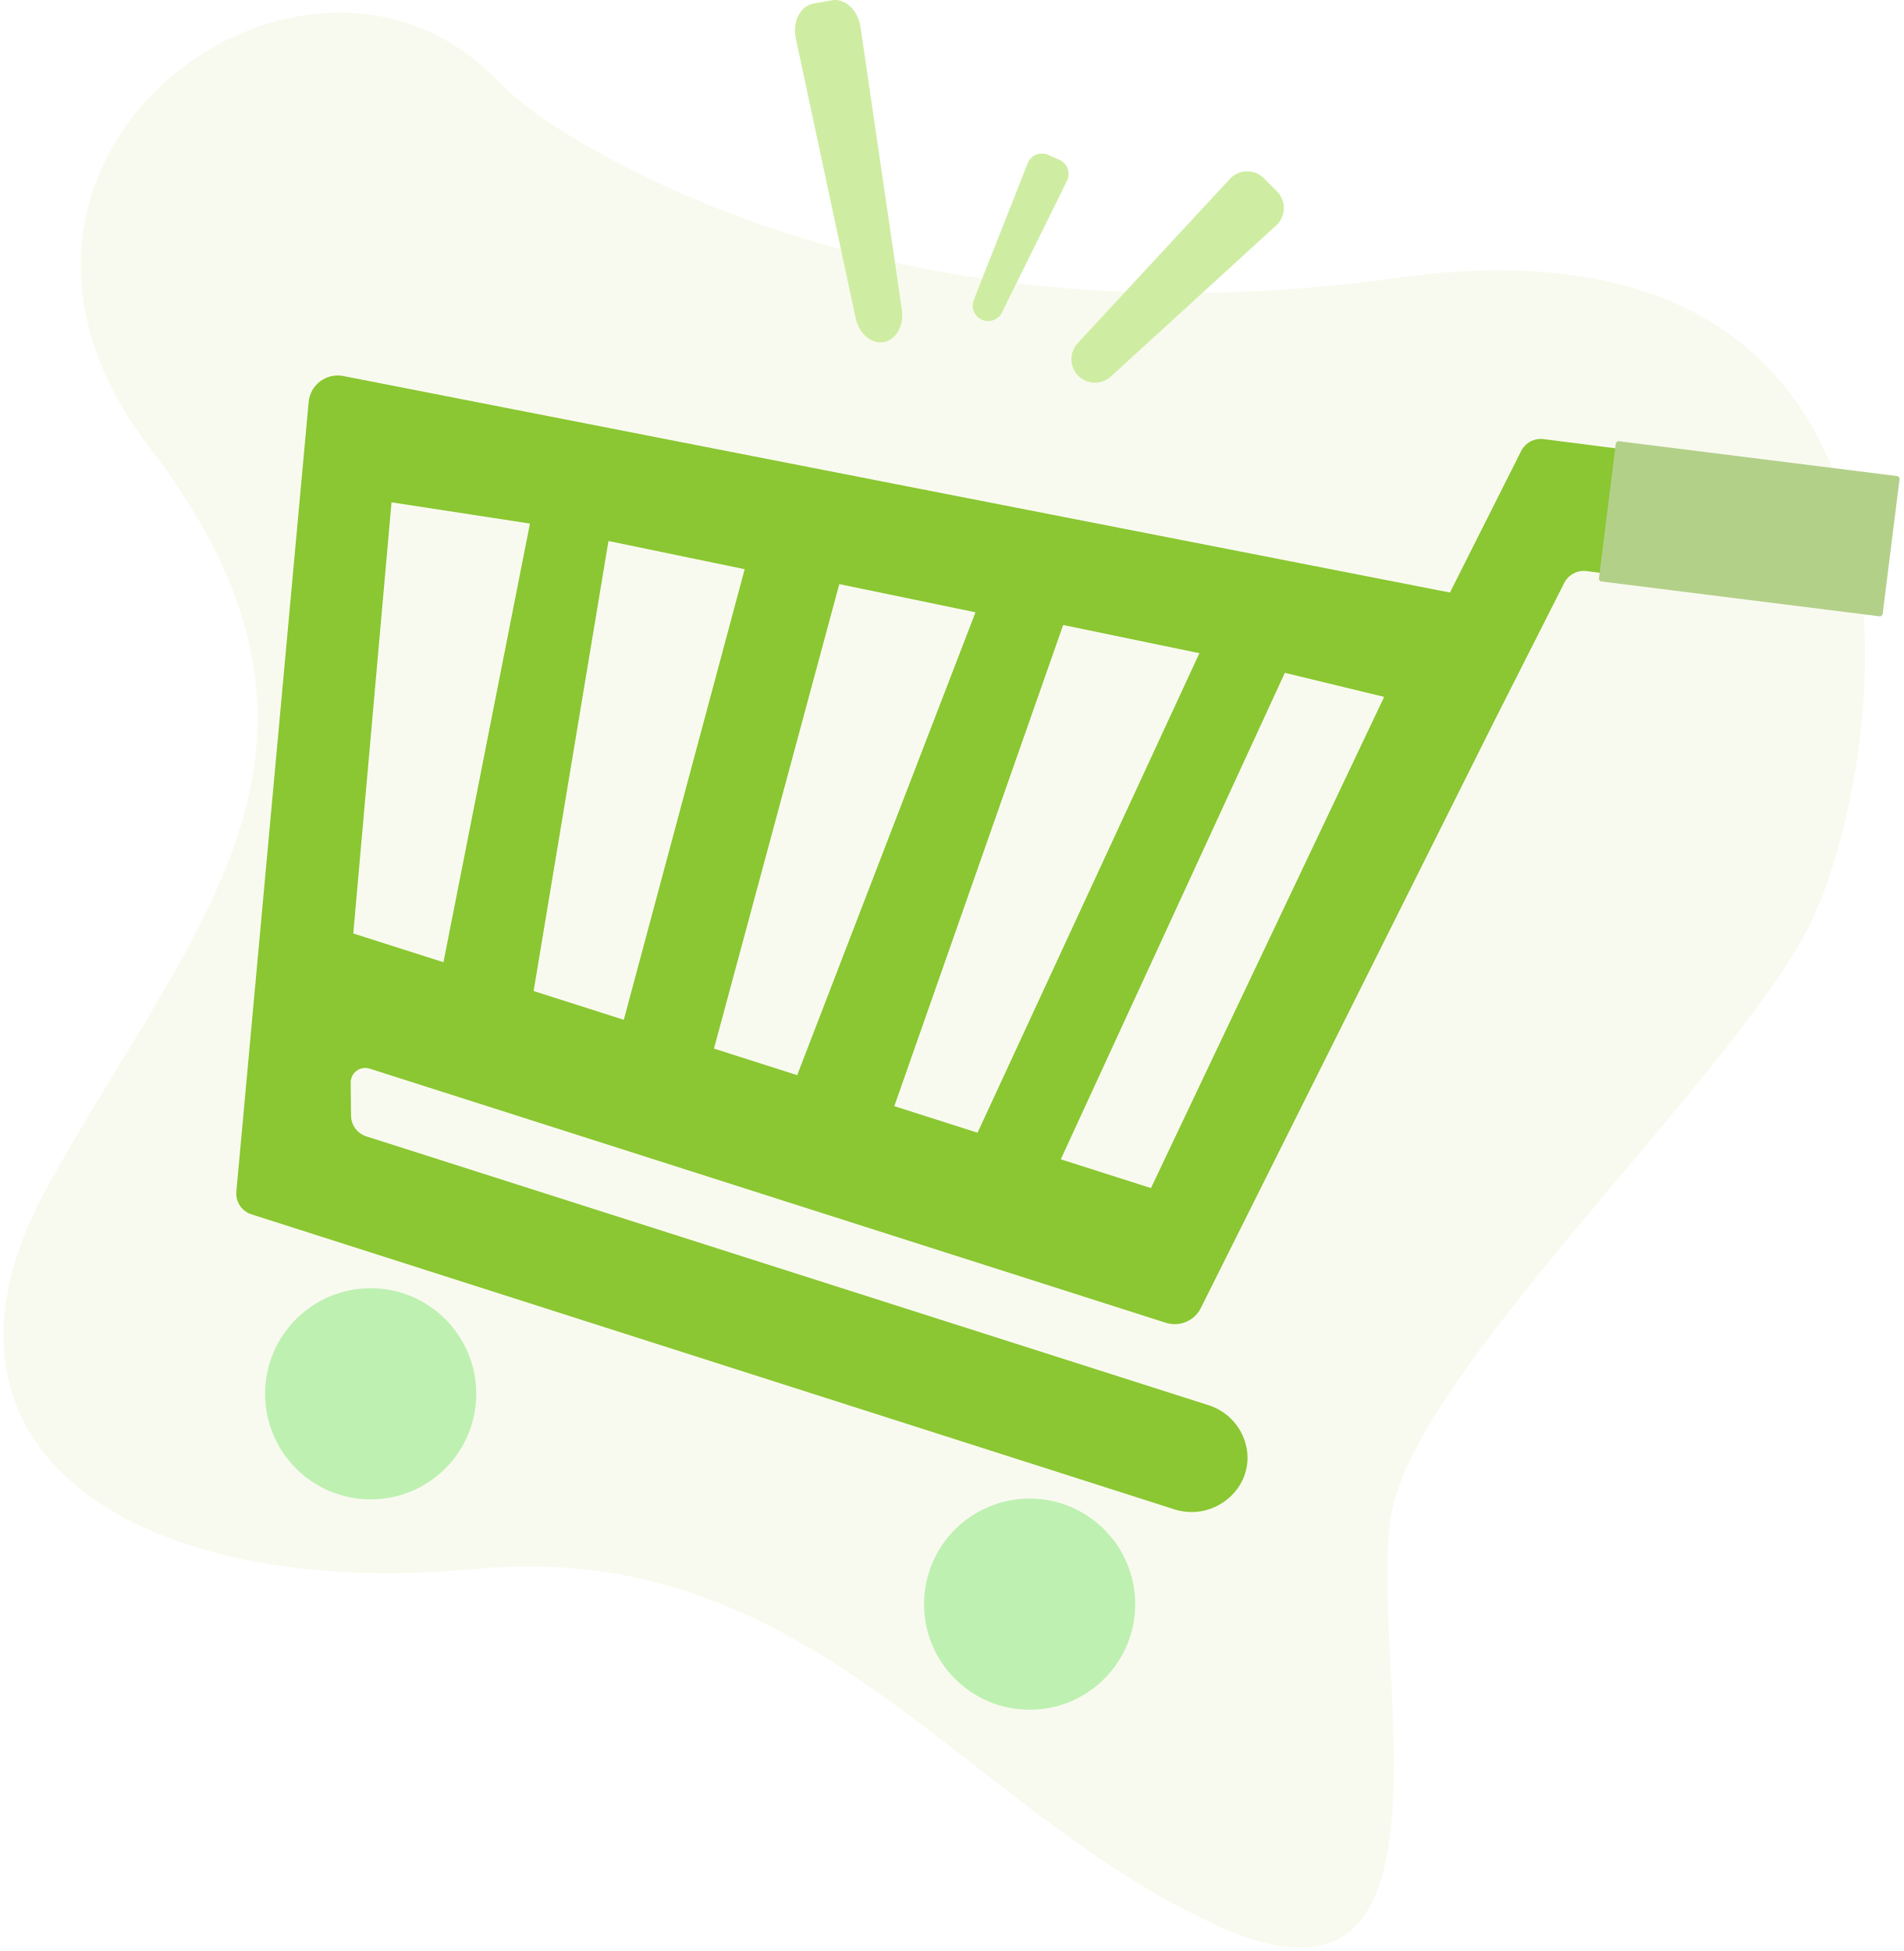
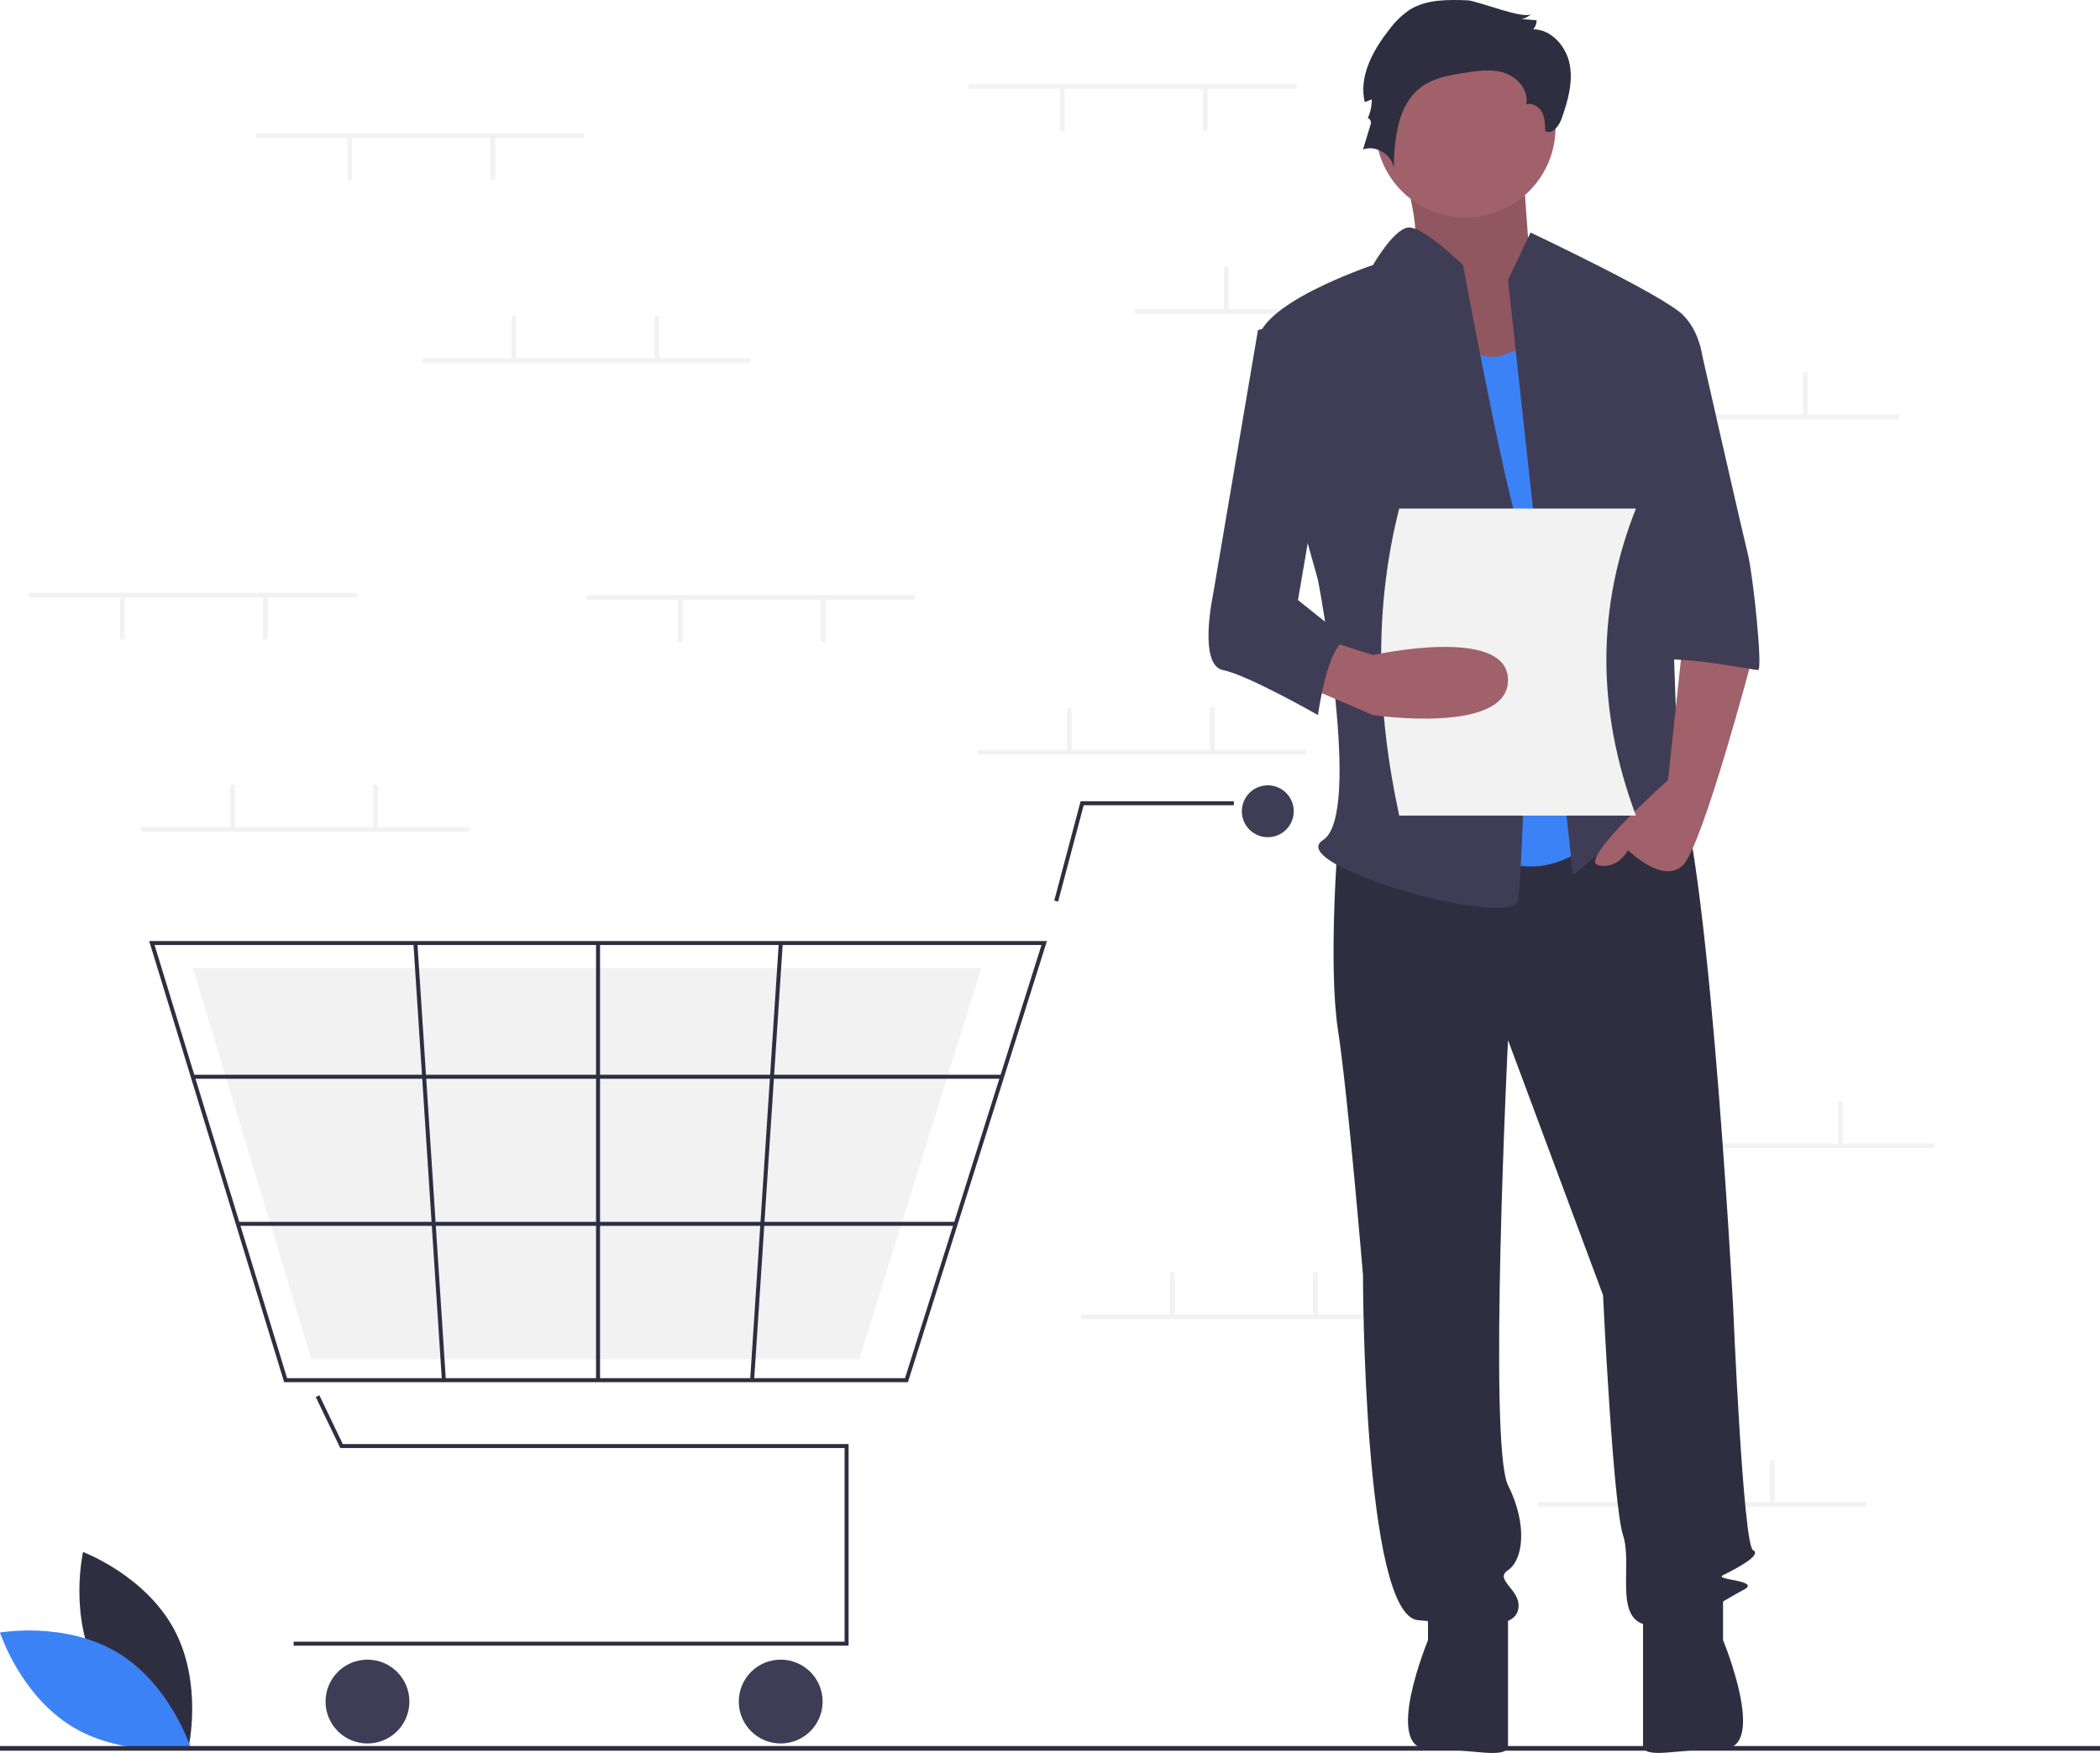
- <svg xmlns="http://www.w3.org/2000/svg" width="200" height="205" viewBox="0 0 200 205" fill="none">
-   <path d="M51.783 7.981C53.503 9.685 55.316 11.288 57.331 12.629C67.615 19.469 98.212 35.926 146.738 29.2C207.371 20.797 198.476 81.759 189.751 98.007C181.026 114.254 148.939 144.039 146.244 158.962C143.549 173.885 155.082 214.644 128.061 202.413C101.04 190.183 85.43 161.536 49.962 164.865C14.495 168.195 -10.567 152.478 5.133 124.398C20.833 96.318 39.604 78.198 15.645 46.92C-7.648 16.513 31.587 -12.02 51.783 7.981Z" fill="#F9FAEF" />
-   <path d="M113.306 39.483C112.857 39.031 112.599 38.422 112.588 37.784C112.577 37.146 112.813 36.528 113.247 36.06L129.245 18.793C129.472 18.548 129.745 18.352 130.05 18.216C130.354 18.079 130.683 18.006 131.016 18.001C131.35 17.995 131.681 18.056 131.99 18.182C132.299 18.307 132.579 18.494 132.814 18.731L134.195 20.121C134.43 20.358 134.615 20.64 134.738 20.95C134.861 21.259 134.921 21.591 134.913 21.924C134.904 22.258 134.829 22.586 134.691 22.889C134.553 23.193 134.354 23.465 134.108 23.69L116.729 39.567C116.258 39.997 115.639 40.229 115.001 40.213C114.363 40.198 113.756 39.936 113.306 39.483Z" fill="#CEEDA2" />
-   <path d="M103.179 33.597C102.797 33.428 102.495 33.117 102.336 32.73C102.177 32.343 102.174 31.91 102.328 31.52L107.99 17.161C108.07 16.958 108.19 16.773 108.344 16.617C108.497 16.462 108.681 16.339 108.883 16.256C109.086 16.173 109.302 16.132 109.521 16.135C109.74 16.138 109.955 16.185 110.155 16.274L111.33 16.794C111.53 16.883 111.71 17.011 111.859 17.171C112.008 17.331 112.123 17.519 112.198 17.725C112.272 17.93 112.304 18.149 112.292 18.367C112.28 18.585 112.224 18.799 112.127 18.995L105.291 32.833C105.105 33.209 104.782 33.498 104.389 33.64C103.995 33.782 103.562 33.767 103.179 33.597Z" fill="#CEEDA2" />
-   <path d="M92.877 35.944C91.572 36.179 90.263 35.06 89.909 33.407L83.629 4.051C83.255 2.296 84.095 0.628 85.479 0.378L87.408 0.031C88.792 -0.218 90.162 1.053 90.422 2.828L94.773 32.531C95.018 34.204 94.181 35.709 92.877 35.944Z" fill="#CEEDA2" />
-   <path d="M194.371 63.571L166.677 60.001C166.211 59.952 165.741 60.045 165.329 60.27C164.917 60.494 164.584 60.839 164.373 61.258L157.009 75.798L126.183 137.448C125.855 138.099 125.307 138.613 124.635 138.896C123.963 139.179 123.212 139.213 122.517 138.993L38.847 112.286C38.616 112.212 38.371 112.194 38.132 112.234C37.893 112.273 37.667 112.369 37.472 112.513C37.278 112.657 37.12 112.845 37.012 113.062C36.904 113.279 36.849 113.518 36.852 113.761L36.89 117.235C36.895 117.718 37.052 118.187 37.339 118.576C37.626 118.965 38.028 119.253 38.488 119.4L127.014 147.655C128 147.97 128.886 148.541 129.582 149.309C130.277 150.076 130.758 151.014 130.974 152.027L131.003 152.166C131.773 156.395 127.605 159.868 123.498 158.621L26.427 127.597C25.928 127.438 25.5 127.115 25.211 126.68C24.922 126.244 24.79 125.723 24.838 125.203L32.435 42.243C32.473 41.816 32.6 41.401 32.809 41.026C33.018 40.65 33.304 40.323 33.648 40.066C33.991 39.808 34.385 39.626 34.804 39.53C35.222 39.434 35.656 39.428 36.078 39.511L152.367 62.26L159.857 47.375C160.073 46.954 160.413 46.61 160.831 46.389C161.25 46.167 161.725 46.08 162.195 46.137L196.108 50.48C196.409 50.518 196.699 50.615 196.962 50.766C197.225 50.917 197.456 51.118 197.64 51.358C197.825 51.599 197.96 51.874 198.038 52.167C198.116 52.46 198.135 52.765 198.094 53.066L196.937 61.596C196.857 62.197 196.542 62.742 196.061 63.112C195.581 63.483 194.973 63.648 194.371 63.571Z" fill="#8AC732" />
-   <path d="M37.124 98.082L46.6 101.106L55.689 55.015L41.142 52.781L37.124 98.082Z" fill="#F9FAEF" />
-   <path d="M111.472 121.813L120.947 124.837L145.453 73.225L135.016 70.697L111.472 121.813Z" fill="#F9FAEF" />
-   <path d="M75.026 110.18L83.773 112.972L102.509 64.337L88.195 61.374L75.026 110.18Z" fill="#F9FAEF" />
-   <path d="M63.94 56.845L78.254 59.808L65.551 107.155L56.075 104.131L63.94 56.845Z" fill="#F9FAEF" />
-   <path d="M126.037 68.634L111.722 65.671L93.978 116.229L102.725 119.021L126.037 68.634Z" fill="#F9FAEF" />
-   <path d="M38.953 157.548C45.08 157.548 50.047 152.581 50.047 146.454C50.047 140.327 45.08 135.359 38.953 135.359C32.826 135.359 27.858 140.327 27.858 146.454C27.858 152.581 32.826 157.548 38.953 157.548Z" fill="#BEF0B2" />
-   <path d="M108.198 179.65C114.325 179.65 119.292 174.683 119.292 168.556C119.292 162.429 114.325 157.462 108.198 157.462C102.071 157.462 97.103 162.429 97.103 168.556C97.103 174.683 102.071 179.65 108.198 179.65Z" fill="#BEF0B2" />
-   <path d="M199.353 50.021L170.125 46.362C169.963 46.342 169.816 46.457 169.795 46.619L168.024 60.769C168.003 60.931 168.118 61.079 168.28 61.099L197.508 64.758C197.67 64.779 197.818 64.664 197.838 64.502L199.61 50.351C199.63 50.189 199.515 50.041 199.353 50.021Z" fill="#B3D089" />
+ <svg xmlns="http://www.w3.org/2000/svg" data-name="Layer 1" width="896" height="747.971" viewBox="0 0 896 747.971">
+   <path d="M193.634,788.752c12.428,23.049,38.806,32.944,38.806,32.944s6.227-27.475-6.201-50.524-38.806-32.944-38.806-32.944S181.206,765.703,193.634,788.752Z" transform="translate(-152 -76.01429)" fill="#2f2e41" />
+   <path d="M202.177,781.169c22.438,13.5,31.08,40.314,31.08,40.314s-27.738,4.927-50.177-8.573S152,772.596,152,772.596,179.738,767.67,202.177,781.169Z" transform="translate(-152 -76.01429)" fill="#3b82f6" />
+   <rect x="413.248" y="35.908" width="140" height="2" fill="#f2f2f2" />
+   <rect x="513.249" y="37.408" width="2" height="18.5" fill="#f2f2f2" />
+   <rect x="452.248" y="37.408" width="2" height="18.5" fill="#f2f2f2" />
+   <rect x="484.248" y="131.908" width="140" height="2" fill="#f2f2f2" />
+   <rect x="522.249" y="113.908" width="2" height="18.5" fill="#f2f2f2" />
+   <rect x="583.249" y="113.908" width="2" height="18.5" fill="#f2f2f2" />
+   <rect x="670.249" y="176.908" width="140" height="2" fill="#f2f2f2" />
+   <rect x="708.249" y="158.908" width="2" height="18.5" fill="#f2f2f2" />
+   <rect x="769.249" y="158.908" width="2" height="18.5" fill="#f2f2f2" />
+   <rect x="656.249" y="640.908" width="140" height="2" fill="#f2f2f2" />
+   <rect x="694.249" y="622.908" width="2" height="18.5" fill="#f2f2f2" />
+   <rect x="755.249" y="622.908" width="2" height="18.5" fill="#f2f2f2" />
+   <rect x="417.248" y="319.908" width="140" height="2" fill="#f2f2f2" />
+   <rect x="455.248" y="301.908" width="2" height="18.5" fill="#f2f2f2" />
+   <rect x="516.249" y="301.908" width="2" height="18.5" fill="#f2f2f2" />
+   <rect x="461.248" y="560.908" width="140" height="2" fill="#f2f2f2" />
+   <rect x="499.248" y="542.908" width="2" height="18.5" fill="#f2f2f2" />
+   <rect x="560.249" y="542.908" width="2" height="18.5" fill="#f2f2f2" />
+   <rect x="685.249" y="487.908" width="140" height="2" fill="#f2f2f2" />
+   <rect x="723.249" y="469.908" width="2" height="18.5" fill="#f2f2f2" />
+   <rect x="784.249" y="469.908" width="2" height="18.5" fill="#f2f2f2" />
+   <polygon points="362.06 702.184 125.274 702.184 125.274 700.481 360.356 700.481 360.356 617.861 145.18 617.861 134.727 596.084 136.263 595.347 146.252 616.157 362.06 616.157 362.06 702.184" fill="#2f2e41" />
+   <circle cx="156.789" cy="726.033" r="17.887" fill="#3f3d56" />
+   <circle cx="333.101" cy="726.033" r="17.887" fill="#3f3d56" />
+   <circle cx="540.927" cy="346.153" r="11.073" fill="#3f3d56" />
+   <path d="M539.385,665.767H273.237L215.648,477.531H598.693l-.349,1.108Zm-264.889-1.704H538.136l58.234-184.83H217.951Z" transform="translate(-152 -76.01429)" fill="#2f2e41" />
+   <polygon points="366.61 579.958 132.842 579.958 82.26 413.015 418.701 413.015 418.395 413.998 366.61 579.958" fill="#f2f2f2" />
+   <polygon points="451.465 384.7 449.818 384.263 461.059 341.894 526.448 341.894 526.448 343.598 462.37 343.598 451.465 384.7" fill="#2f2e41" />
+   <rect x="82.258" y="458.584" width="345.293" height="1.704" fill="#2f2e41" />
+   <rect x="101.459" y="521.344" width="306.319" height="1.704" fill="#2f2e41" />
+   <rect x="254.314" y="402.368" width="1.704" height="186.533" fill="#2f2e41" />
+   <rect x="385.557" y="570.797" width="186.929" height="1.704" transform="translate(-274.7392 936.235) rotate(-86.24919)" fill="#2f2e41" />
+   <rect x="334.457" y="478.185" width="1.704" height="186.929" transform="translate(-188.4687 -52.99638) rotate(-3.729)" fill="#2f2e41" />
+   <rect y="745" width="896" height="2" fill="#2f2e41" />
+   <path d="M747.411,137.89s14.618,41.606,5.622,48.007S783.394,244.573,783.394,244.573l47.229-12.802-25.863-43.74s-3.373-43.74-3.373-50.141S747.411,137.89,747.411,137.89Z" transform="translate(-152 -76.01429)" fill="#a0616a" />
+   <path d="M747.411,137.89s14.618,41.606,5.622,48.007S783.394,244.573,783.394,244.573l47.229-12.802-25.863-43.74s-3.373-43.74-3.373-50.141S747.411,137.89,747.411,137.89Z" transform="translate(-152 -76.01429)" opacity="0.1" />
+   <path d="M722.874,434.468s-4.267,53.341,0,81.079,10.668,104.549,10.668,104.549,0,145.089,23.47,147.222,40.539,4.267,42.673-4.267-10.668-12.802-4.267-17.069,8.535-19.203,0-36.272,0-189.895,0-189.895l40.539,108.816s4.267,89.614,8.535,102.415-4.267,36.272,10.668,38.406,32.005-10.668,40.539-14.936-12.802-4.267-8.535-6.401,17.069-8.535,12.802-10.668-8.535-104.549-8.535-104.549S879.697,414.199,864.762,405.664s-24.537,6.166-24.537,6.166Z" transform="translate(-152 -76.01429)" fill="#2f2e41" />
+   <path d="M761.279,758.784v17.069s-19.203,46.399,0,46.399,34.138,4.808,34.138-1.593V763.051Z" transform="translate(-152 -76.01429)" fill="#2f2e41" />
+   <path d="M887.165,758.754v17.069s19.203,46.399,0,46.399-34.138,4.808-34.138-1.593V763.021Z" transform="translate(-152 -76.01429)" fill="#2f2e41" />
+   <circle cx="625.282" cy="54.408" r="38.406" fill="#a0616a" />
+   <path d="M765.547,201.9s10.668,32.005,27.738,25.604l17.069-6.401L840.225,425.934s-23.47,34.138-57.609,12.802S765.547,201.9,765.547,201.9Z" transform="translate(-152 -76.01429)" fill="#3b82f6" />
+   <path d="M795.418,195.499l9.601-20.27s56.542,26.671,65.076,35.205,8.535,21.337,8.535,21.337l-14.936,53.341s4.267,117.351,4.267,121.618,14.936,27.738,4.267,19.203-12.802-17.069-21.337-4.267-27.738,27.738-27.738,27.738Z" transform="translate(-152 -76.01429)" fill="#3f3d56" />
+   <path d="M870.096,349.122l-6.401,59.742s-38.406,34.138-29.871,36.272,12.802-6.401,12.802-6.401,14.936,14.936,23.47,6.401S899.967,355.523,899.967,355.523Z" transform="translate(-152 -76.01429)" fill="#a0616a" />
+   <path d="M778.1,76.144c-8.514-.304-17.625-.455-24.804,4.133a36.313,36.313,0,0,0-8.572,8.392c-6.992,8.838-13.033,19.959-10.436,30.925l3.016-1.176a19.751,19.751,0,0,1-1.905,8.463c.425-1.235,1.847.762,1.466,2.011L733.543,139.792c5.462-2.002,12.257,2.052,13.088,7.81.38-12.661,1.693-27.18,11.964-34.593,5.18-3.739,11.735-4.88,18.042-5.894,5.818-.935,11.918-1.827,17.491.089s10.319,7.615,9.055,13.371c2.57-.885,5.444.906,6.713,3.309s1.337,5.237,1.375,7.955c2.739,1.936,5.856-1.908,6.973-5.071,2.62-7.424,4.949-15.327,3.538-23.073s-7.723-15.148-15.596-15.174a5.467,5.467,0,0,0,1.422-3.849l-6.489-.548a7.172,7.172,0,0,0,4.286-2.26C802.798,84.731,782.313,76.295,778.1,76.144Z" transform="translate(-152 -76.01429)" fill="#2f2e41" />
+   <path d="M776.215,189.098s-17.369-17.021-23.62-15.978S737.809,189.098,737.809,189.098s-51.208,17.069-49.074,34.138S714.339,323.518,714.339,323.518s19.203,100.282,2.134,110.95,81.079,38.406,83.213,25.604,6.401-140.821,0-160.024S776.215,189.098,776.215,189.098Z" transform="translate(-152 -76.01429)" fill="#3f3d56" />
+   <path d="M850.893,223.236h26.383S895.7,304.315,897.833,312.85s6.401,49.074,4.267,49.074-44.807-8.535-44.807-2.134Z" transform="translate(-152 -76.01429)" fill="#3f3d56" />
+   <path d="M850,424.014H749c-9.856-45.34-10.68-89.146,0-131H850C833.701,334.115,832.682,377.621,850,424.014Z" transform="translate(-152 -76.01429)" fill="#f2f2f2" />
+   <path d="M707.938,368.325,737.809,381.127s57.609,8.535,57.609-14.936-57.609-10.668-57.609-10.668L718.605,349.383Z" transform="translate(-152 -76.01429)" fill="#a0616a" />
+   <path d="M714.339,210.435l-25.604,6.401L669.532,329.919s-6.401,29.871,4.267,32.005S714.339,381.127,714.339,381.127s4.267-32.005,12.802-32.005L705.804,332.053,718.606,257.375Z" transform="translate(-152 -76.01429)" fill="#3f3d56" />
+   <rect x="60.248" y="352.908" width="140" height="2" fill="#f2f2f2" />
+   <rect x="98.249" y="334.908" width="2" height="18.5" fill="#f2f2f2" />
+   <rect x="159.249" y="334.908" width="2" height="18.5" fill="#f2f2f2" />
+   <rect x="109.249" y="56.908" width="140" height="2" fill="#f2f2f2" />
+   <rect x="209.249" y="58.408" width="2" height="18.5" fill="#f2f2f2" />
+   <rect x="148.249" y="58.408" width="2" height="18.5" fill="#f2f2f2" />
+   <rect x="250.249" y="253.908" width="140" height="2" fill="#f2f2f2" />
+   <rect x="350.248" y="255.408" width="2" height="18.5" fill="#f2f2f2" />
+   <rect x="289.248" y="255.408" width="2" height="18.5" fill="#f2f2f2" />
+   <rect x="12.248" y="252.908" width="140" height="2" fill="#f2f2f2" />
+   <rect x="112.249" y="254.408" width="2" height="18.5" fill="#f2f2f2" />
+   <rect x="51.248" y="254.408" width="2" height="18.5" fill="#f2f2f2" />
+   <rect x="180.249" y="152.908" width="140" height="2" fill="#f2f2f2" />
+   <rect x="218.249" y="134.908" width="2" height="18.5" fill="#f2f2f2" />
+   <rect x="279.248" y="134.908" width="2" height="18.5" fill="#f2f2f2" />
</svg>
